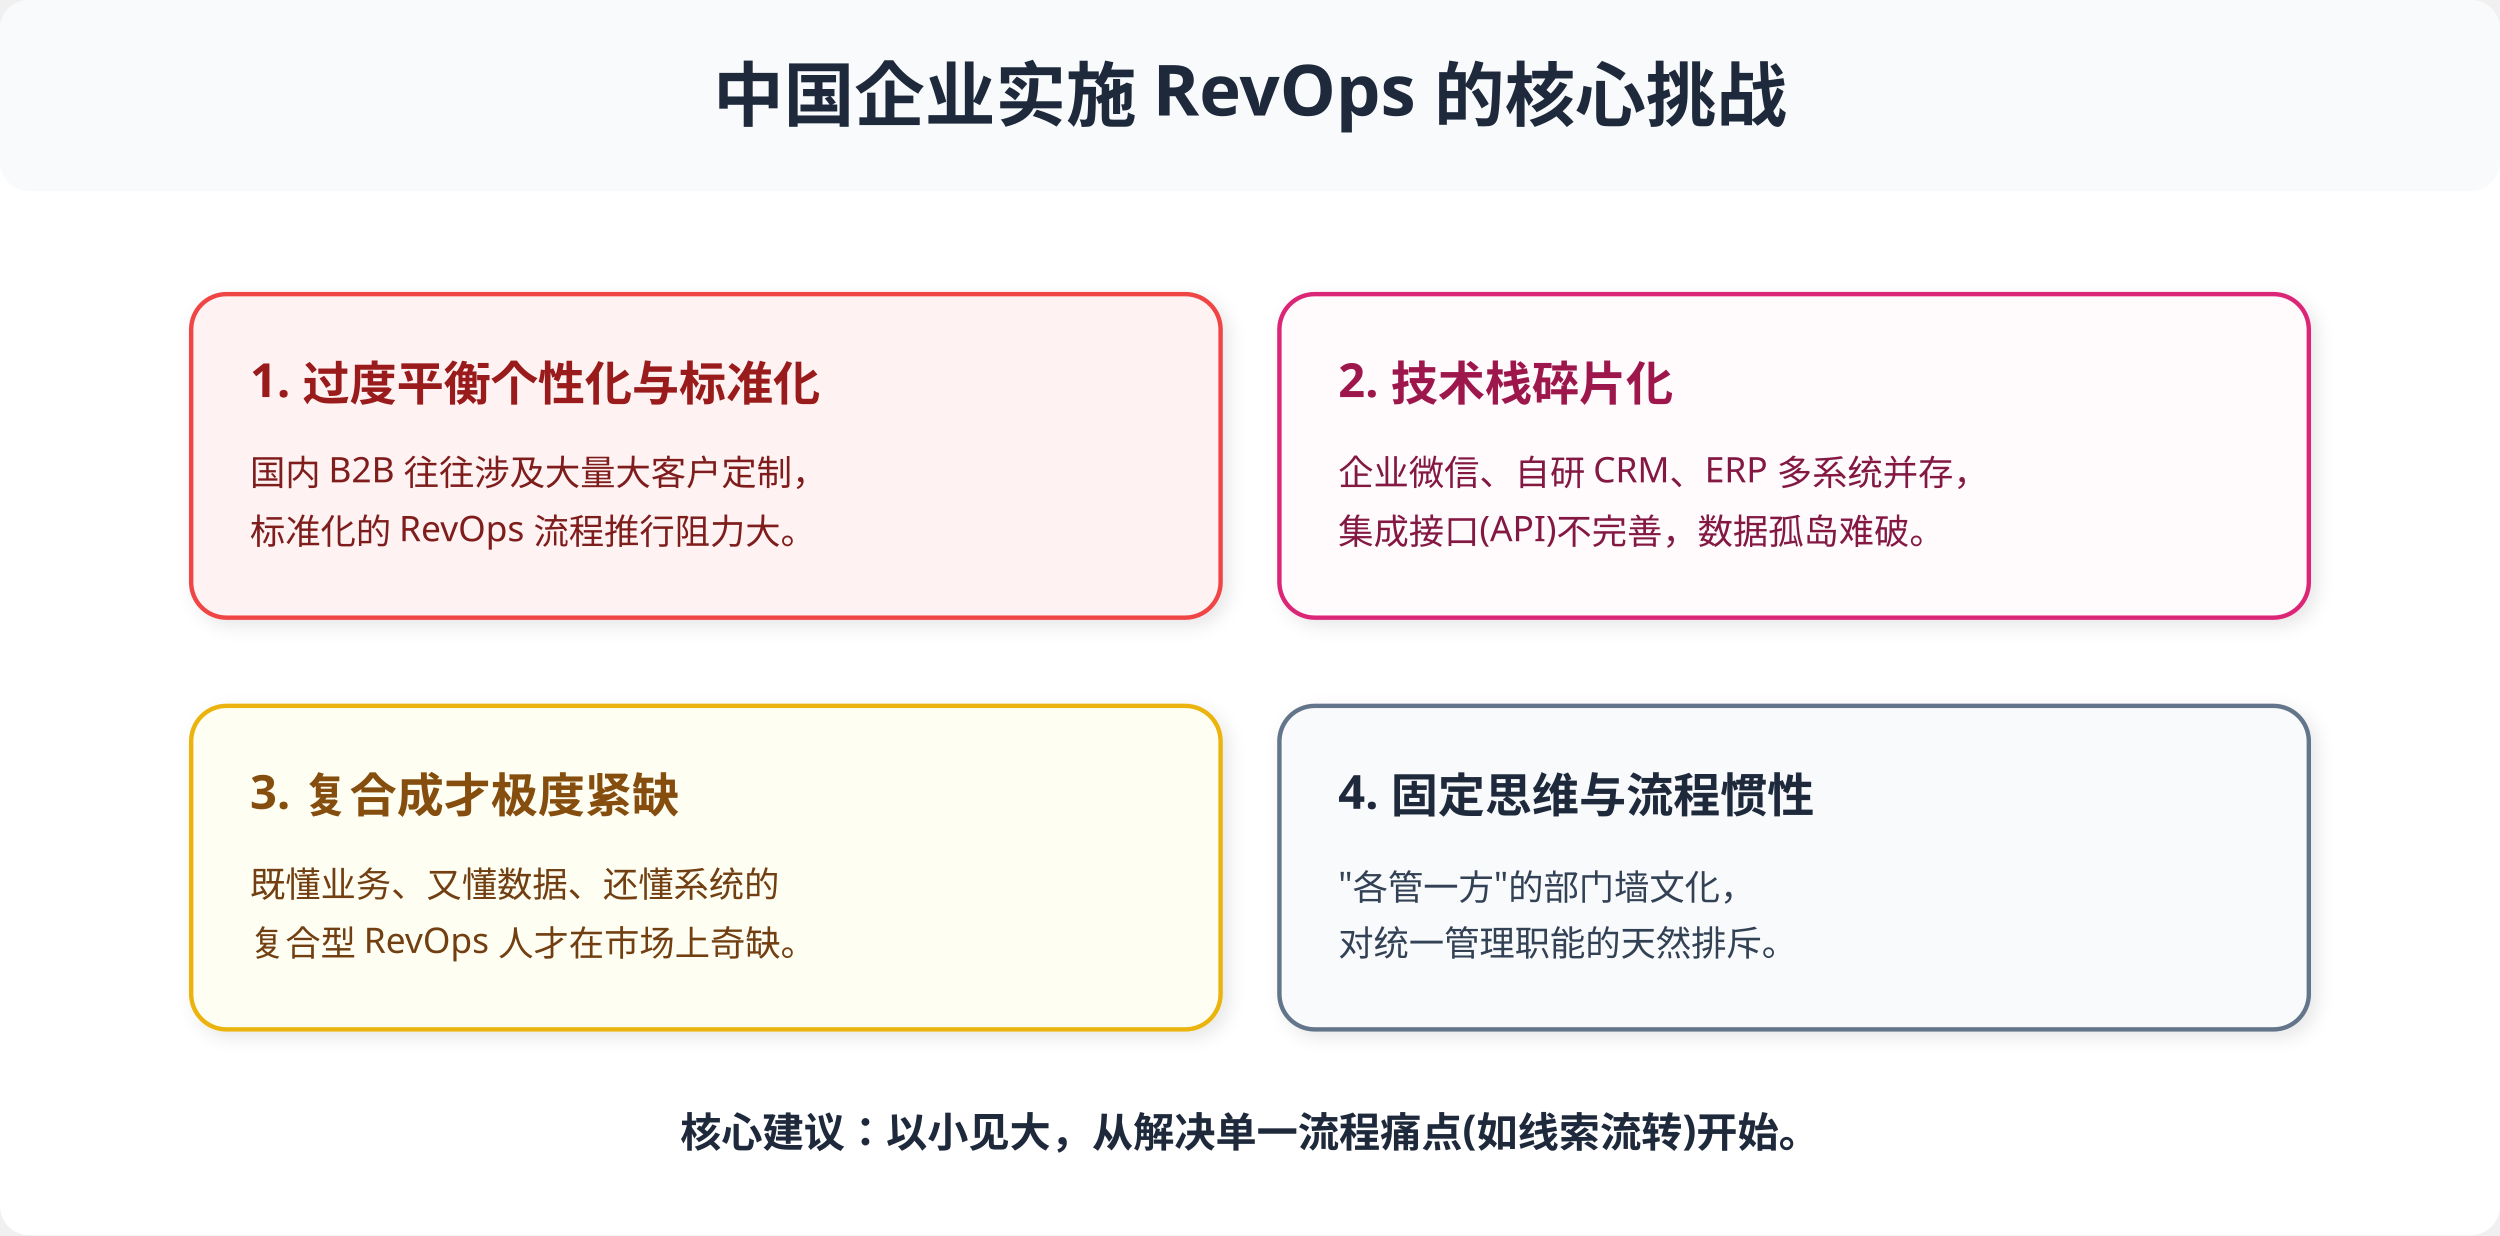
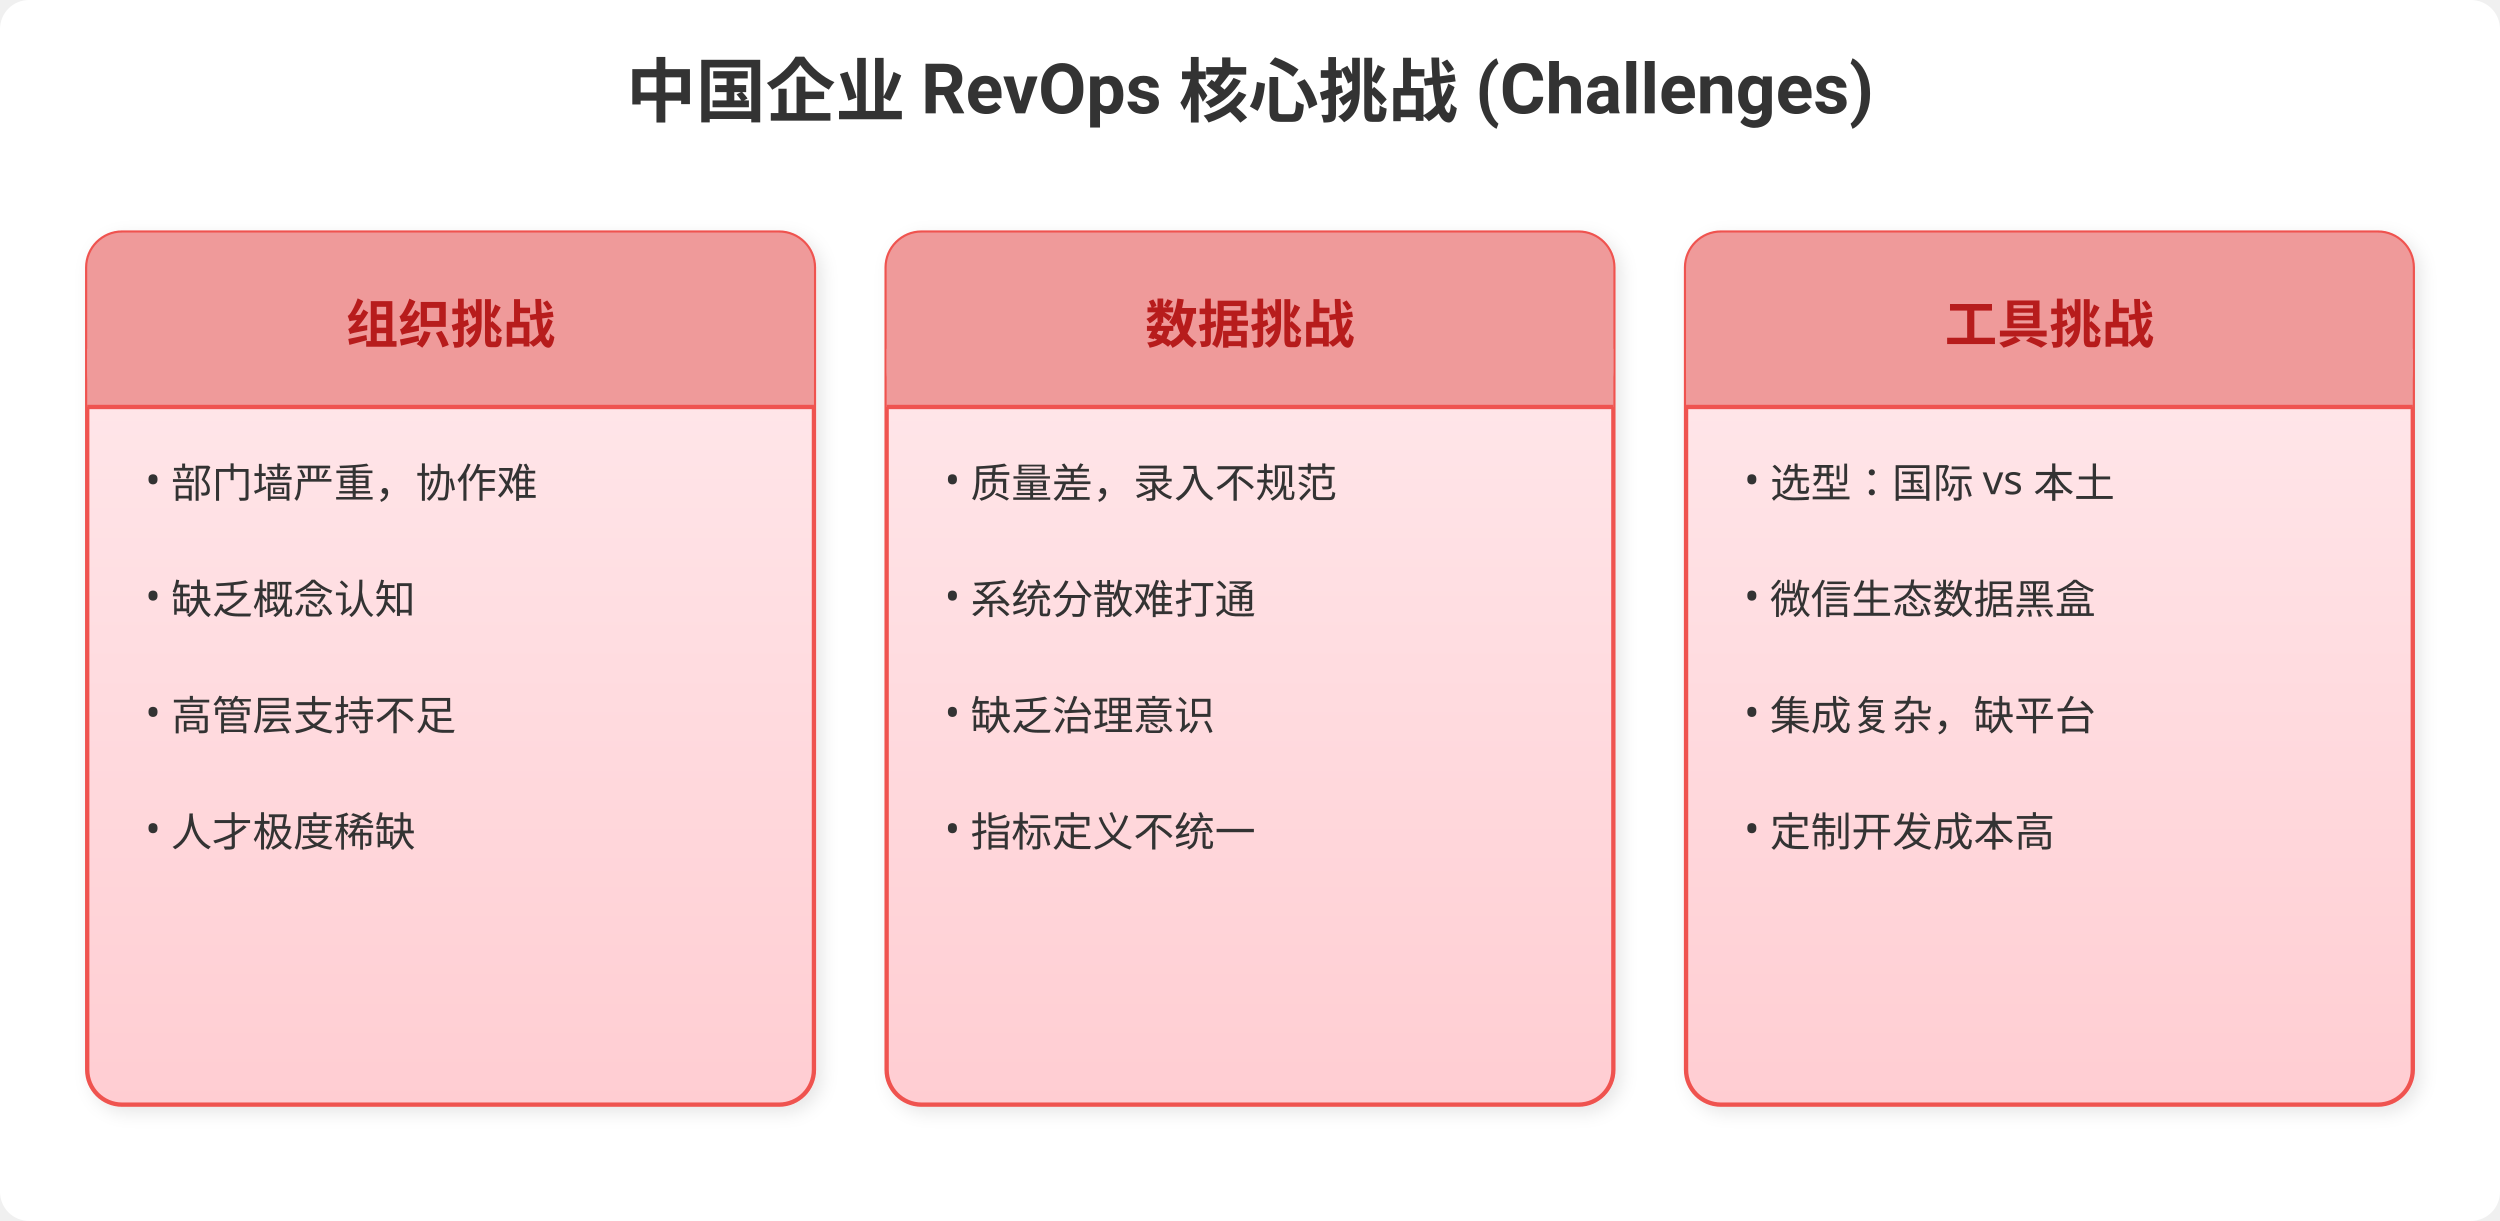
- <svg xmlns="http://www.w3.org/2000/svg" width="850" height="420" viewBox="0 0 850 420">
+ <svg xmlns="http://www.w3.org/2000/svg" width="860" height="420">
  <defs>
    <filter id="shadow" x="-20%" y="-20%" width="140%" height="140%">
      <feDropShadow dx="2" dy="2" stdDeviation="3" flood-color="#000000" flood-opacity="0.1" />
    </filter>
+     <linearGradient id="gradRed" x1="0%" y1="0%" x2="0%" y2="100%">
+       <stop offset="0%" style="stop-color:#FFEBEE;stop-opacity:1" />
+       <stop offset="100%" style="stop-color:#FFCDD2;stop-opacity:1" />
+     </linearGradient>
  </defs>
  <rect width="100%" height="100%" fill="#ffffff" rx="10" />
-   <rect x="0" y="0" width="850" height="65" rx="10" fill="#f8fafc" />
-   <text x="425" y="41" text-anchor="middle" font-family="sans-serif" font-size="24" font-weight="bold" fill="#1e293b">中国企业实施 RevOps 的核心挑战</text>
-   <g transform="translate(65, 100)">
+   <text x="430" y="40" font-family="-apple-system, BlinkMacSystemFont, 'Segoe UI', Roboto, Helvetica, Arial, sans-serif" font-size="24" font-weight="bold" text-anchor="middle" fill="#333">
+     中国企业 RevOps 核心挑战 (Challenges)
+   </text>
+   <g transform="translate(30, 80)">
    <g transform="translate(0, 0)">
-       <rect x="0" y="0" width="350" height="110" rx="12" fill="#fef2f2" stroke="#ef4444" stroke-width="1.5" filter="url(#shadow)" />
-       <text x="20" y="35" font-family="sans-serif" font-size="16" font-weight="bold" fill="#991b1b">1. 过度平衡个性化与标准化</text>
-       <text x="20" y="65" font-family="sans-serif" font-size="12" fill="#7f1d1d">国内 B2B 往往涉及大量大客户定制，</text>
-       <text x="20" y="85" font-family="sans-serif" font-size="12" fill="#7f1d1d">标准化的 RevOps 流程推行阻力大。</text>
+       <rect x="0" y="0" width="250" height="300" rx="12" fill="url(#gradRed)" stroke="#EF5350" stroke-width="1.5" filter="url(#shadow)" />
+       <rect x="0" y="0" width="250" height="60" rx="12" fill="#EF9A9A" stroke="none" />
+       <rect x="0" y="40" width="250" height="20" fill="#EF9A9A" />
+       <line x1="0" y1="60" x2="250" y2="60" stroke="#EF5350" stroke-width="1.5" />
+       <text x="125" y="38" font-family="sans-serif" font-size="18" font-weight="bold" text-anchor="middle" fill="#B71C1C">组织挑战</text>
+       <g transform="translate(20, 90)">
+         <text x="0" y="0" font-family="sans-serif" font-size="14" fill="#333">
+           <tspan x="0" dy="0">• 部门墙严重，协作难</tspan>
+           <tspan x="0" dy="40">• 缺乏概念认知</tspan>
+           <tspan x="0" dy="40">• 高管层支持不足</tspan>
+           <tspan x="0" dy="40">• 人才极度稀缺</tspan>
+         </text>
+       </g>
    </g>
-     <g transform="translate(370, 0)">
-       <rect x="0" y="0" width="350" height="110" rx="12" fill="#fffafb" stroke="#db2777" stroke-width="1.5" filter="url(#shadow)" />
-       <text x="20" y="35" font-family="sans-serif" font-size="16" font-weight="bold" fill="#9d174d">2. 技术栈碎片化</text>
-       <text x="20" y="65" font-family="sans-serif" font-size="12" fill="#831843">企业微信、自研 CRM、ERP 多系统并存，</text>
-       <text x="20" y="85" font-family="sans-serif" font-size="12" fill="#831843">集成接口(API)不完善，数据孤岛难破。</text>
+     <g transform="translate(275, 0)">
+       <rect x="0" y="0" width="250" height="300" rx="12" fill="url(#gradRed)" stroke="#EF5350" stroke-width="1.5" filter="url(#shadow)" />
+       <rect x="0" y="0" width="250" height="60" rx="12" fill="#EF9A9A" stroke="none" />
+       <rect x="0" y="40" width="250" height="20" fill="#EF9A9A" />
+       <line x1="0" y1="60" x2="250" y2="60" stroke="#EF5350" stroke-width="1.5" />
+       <text x="125" y="38" font-family="sans-serif" font-size="18" font-weight="bold" text-anchor="middle" fill="#B71C1C">数据挑战</text>
+       <g transform="translate(20, 90)">
+         <text x="0" y="0" font-family="sans-serif" font-size="14" fill="#333">
+           <tspan x="0" dy="0">• 质量差，录入不规范</tspan>
+           <tspan x="0" dy="40">• 系统分散难打通</tspan>
+           <tspan x="0" dy="40">• 缺乏治理意识</tspan>
+           <tspan x="0" dy="40">• 指标定义不统一</tspan>
+         </text>
+       </g>
    </g>
-     <g transform="translate(0, 140)">
-       <rect x="0" y="0" width="350" height="110" rx="12" fill="#fffef2" stroke="#eab308" stroke-width="1.5" filter="url(#shadow)" />
-       <text x="20" y="35" font-family="sans-serif" font-size="16" font-weight="bold" fill="#854d0e">3. 复合成才极度紧缺</text>
-       <text x="20" y="65" font-family="sans-serif" font-size="12" fill="#713f12">既懂业务、又懂数据、还懂系统的</text>
-       <text x="20" y="85" font-family="sans-serif" font-size="12" fill="#713f12">复合型 RevOps 人才在市场上奇缺。</text>
-     </g>
-     <g transform="translate(370, 140)">
-       <rect x="0" y="0" width="350" height="110" rx="12" fill="#f8fafc" stroke="#64748b" stroke-width="1.5" filter="url(#shadow)" />
-       <text x="20" y="35" font-family="sans-serif" font-size="16" font-weight="bold" fill="#1e293b">4. 固定思维与流程惯性</text>
-       <text x="20" y="65" font-family="sans-serif" font-size="12" fill="#334155">"各管一方"的部门墙文化，</text>
-       <text x="20" y="85" font-family="sans-serif" font-size="12" fill="#334155">对统一管理职能的天然排斥。</text>
+     <g transform="translate(550, 0)">
+       <rect x="0" y="0" width="250" height="300" rx="12" fill="url(#gradRed)" stroke="#EF5350" stroke-width="1.5" filter="url(#shadow)" />
+       <rect x="0" y="0" width="250" height="60" rx="12" fill="#EF9A9A" stroke="none" />
+       <rect x="0" y="40" width="250" height="20" fill="#EF9A9A" />
+       <line x1="0" y1="60" x2="250" y2="60" stroke="#EF5350" stroke-width="1.5" />
+       <text x="125" y="38" font-family="sans-serif" font-size="18" font-weight="bold" text-anchor="middle" fill="#B71C1C">工具挑战</text>
+       <g transform="translate(20, 90)">
+         <text x="0" y="0" font-family="sans-serif" font-size="14" fill="#333">
+           <tspan x="0" dy="0">• 选型：国际 vs 本土</tspan>
+           <tspan x="0" dy="40">• 微信生态数据黑盒</tspan>
+           <tspan x="0" dy="40">• 集成复杂，缺平台</tspan>
+           <tspan x="0" dy="40">• 定制开发成本高</tspan>
+         </text>
+       </g>
    </g>
  </g>
-   <text x="425" y="390" text-anchor="middle" font-family="sans-serif" font-size="14" font-weight="bold" fill="#1e293b">核心建议：以小见大，从解决单一流程痛点(如线索流转)开始。</text>
</svg>
